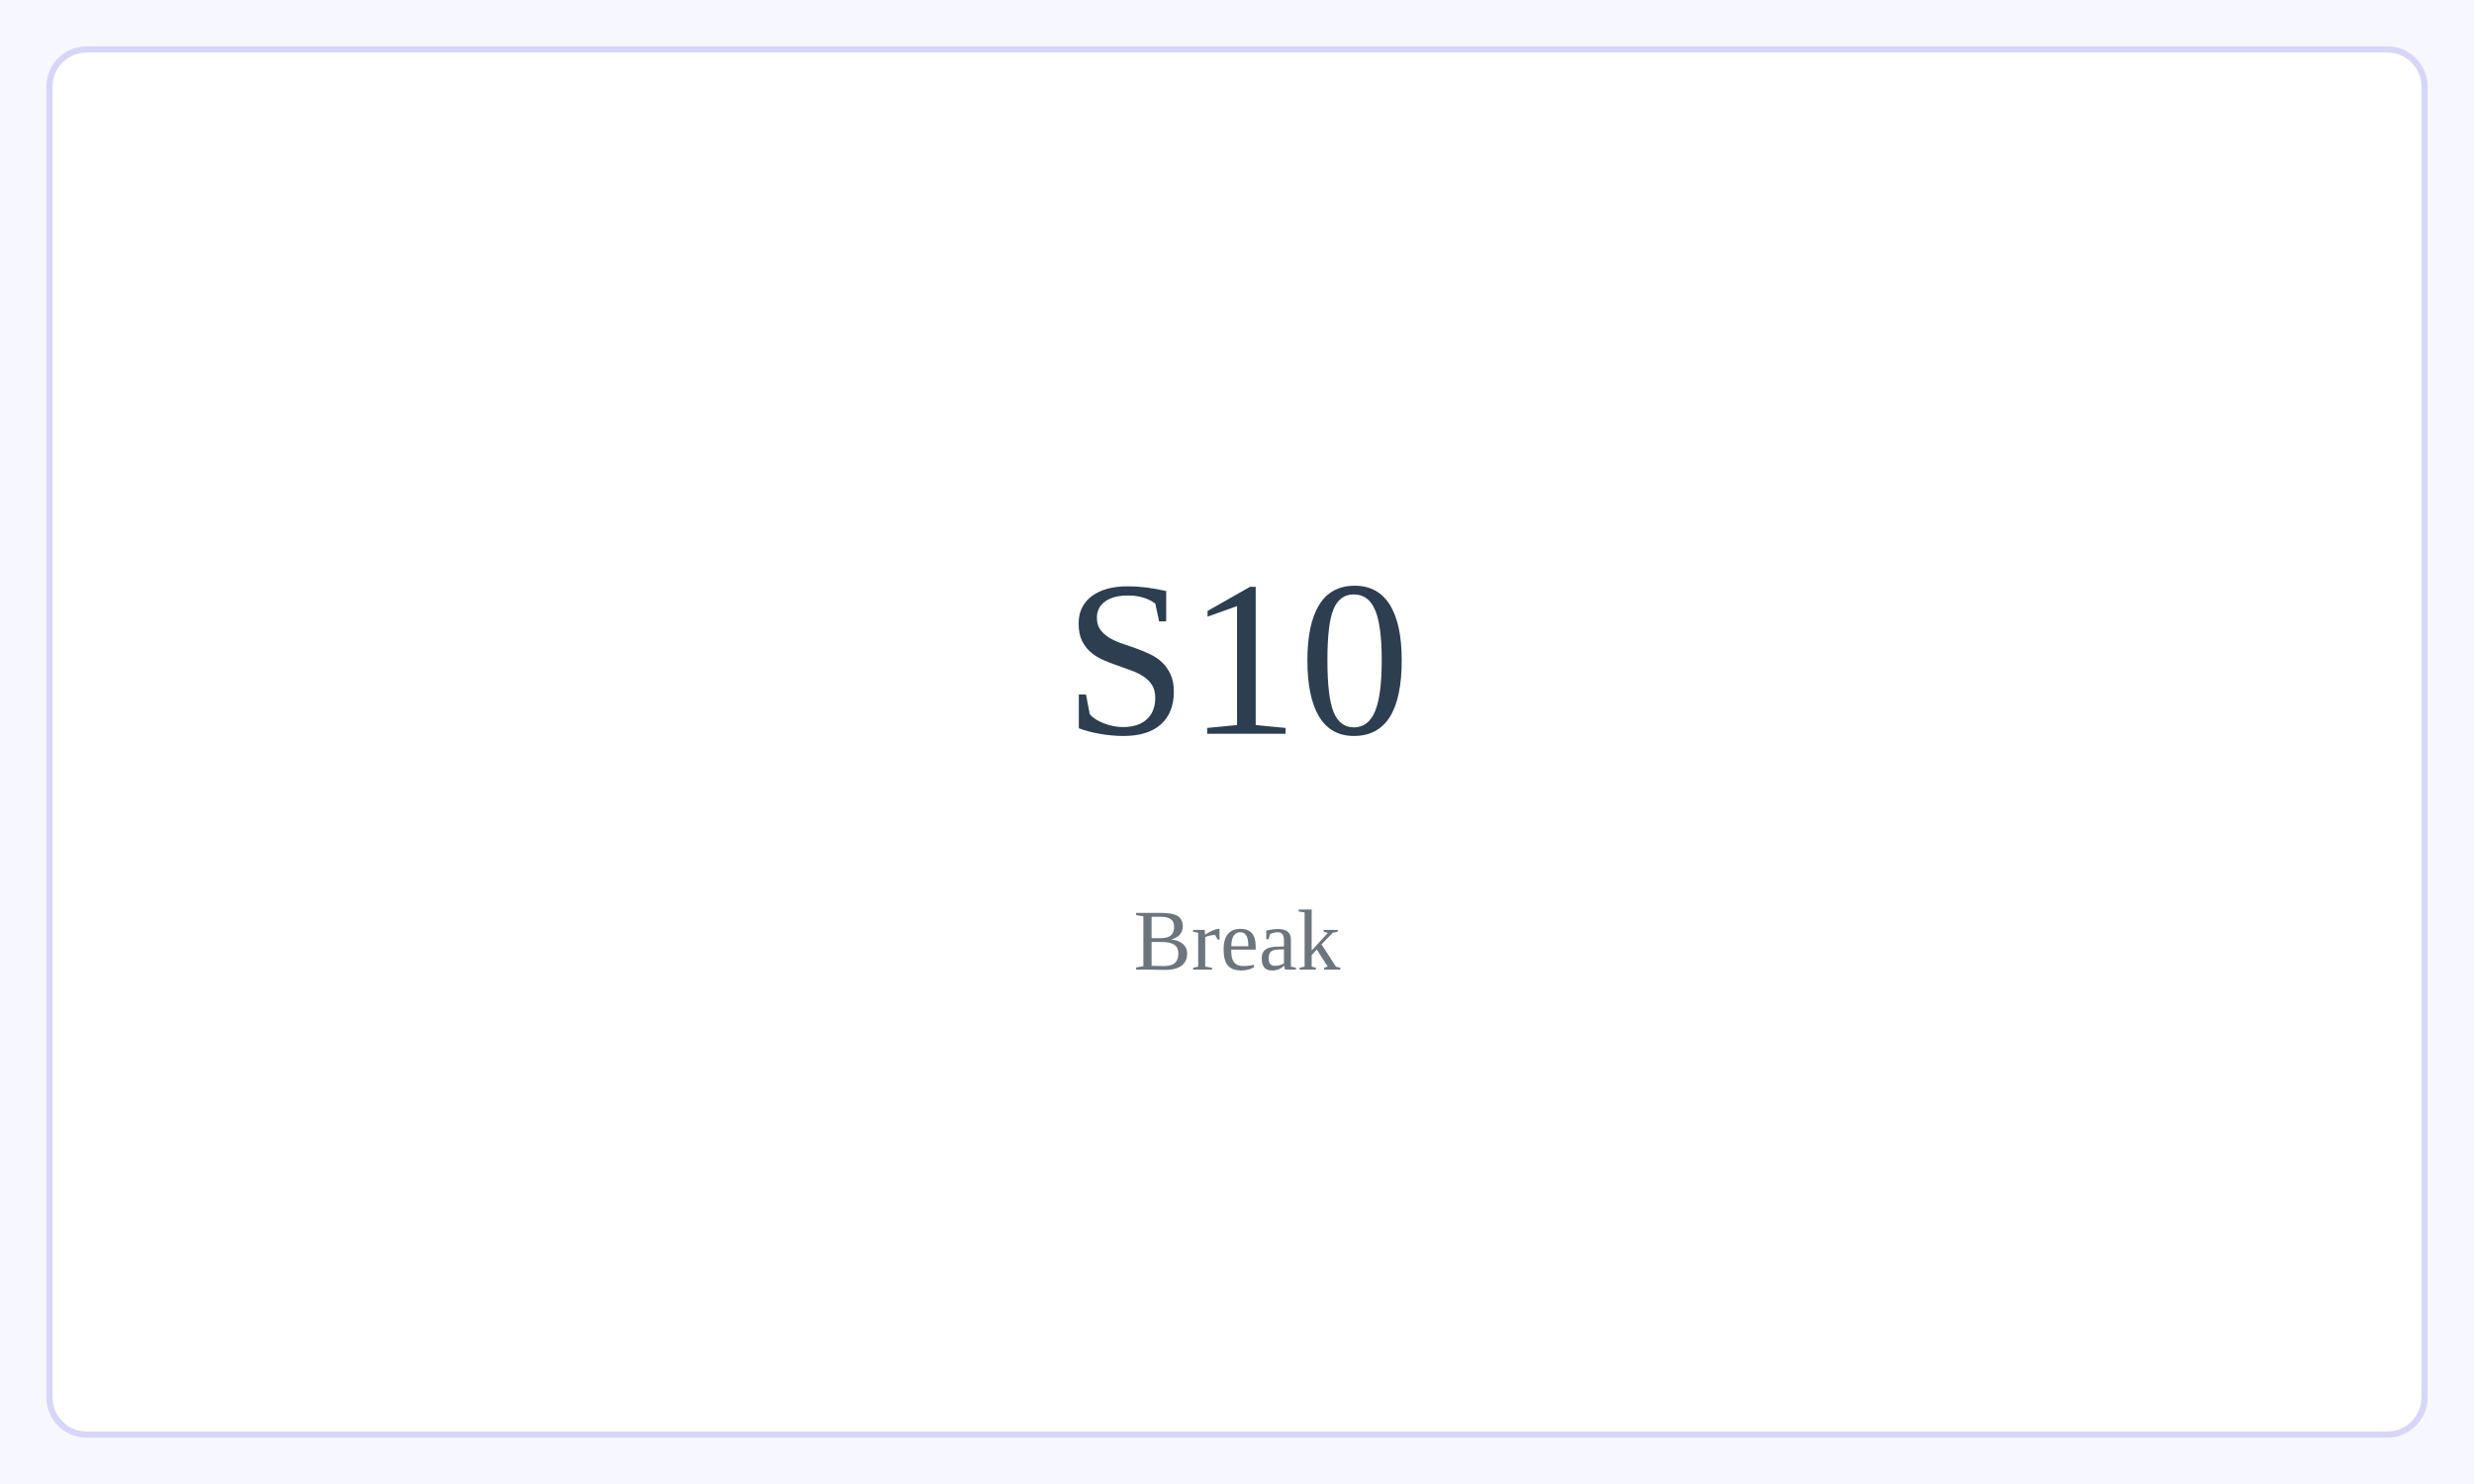
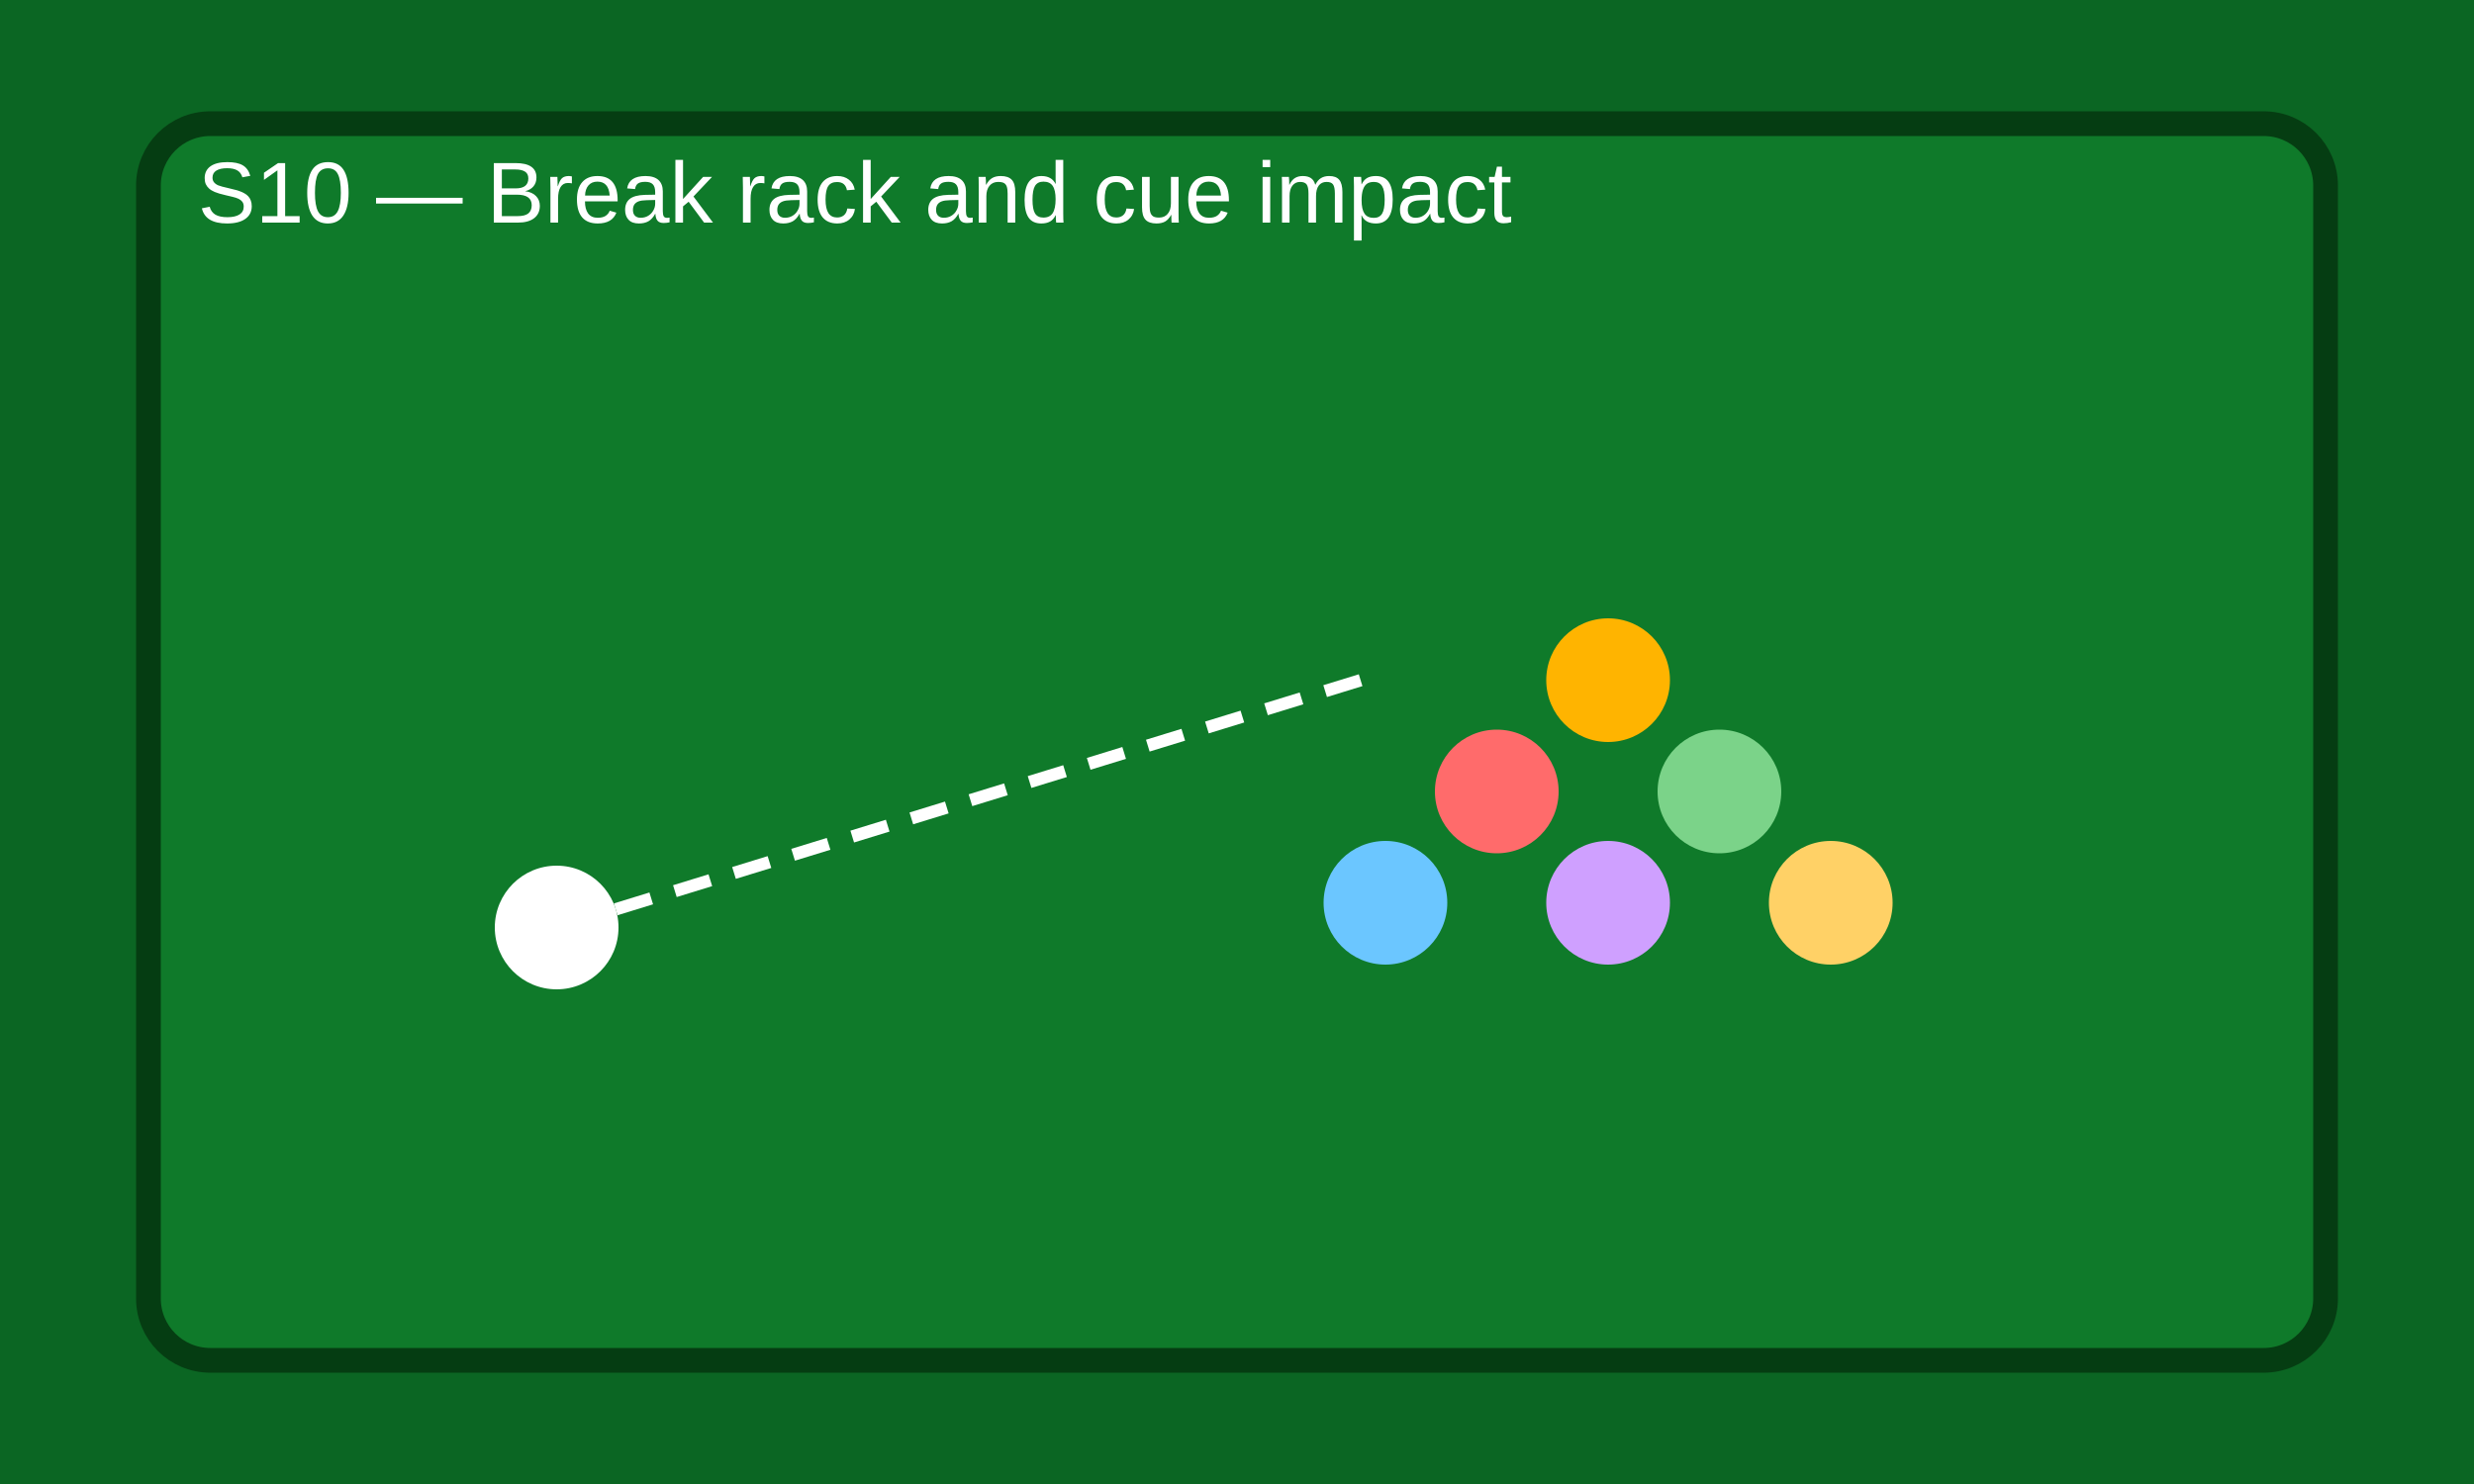
<svg xmlns="http://www.w3.org/2000/svg" width="400" height="240" viewBox="0 0 400 240">
-   <rect width="100%" height="100%" fill="#f7f7ff" />
-   <rect x="8" y="8" width="384" height="224" fill="#fff" stroke="#d6d6f8" rx="6" />
-   <text x="50%" y="46%" dominant-baseline="middle" text-anchor="middle" fill="#2c3e50" font-size="36">S10</text>
-   <text x="50%" y="64%" dominant-baseline="middle" text-anchor="middle" fill="#6c757d" font-size="14">Break</text>
+   <rect width="100%" height="100%" fill="#0b6623" />
+   <rect x="24" y="20" width="352" height="200" rx="10" fill="#0f7a2a" stroke="#053d12" stroke-width="4" />
+   <g transform="translate(260,110)">
+     <circle cx="0" cy="0" r="10" fill="#ffb400" />
+     <circle cx="-18" cy="18" r="10" fill="#ff6b6b" />
+     <circle cx="18" cy="18" r="10" fill="#7bd389" />
+     <circle cx="-36" cy="36" r="10" fill="#6bc6ff" />
+     <circle cx="0" cy="36" r="10" fill="#cfa0ff" />
+     <circle cx="36" cy="36" r="10" fill="#ffd166" />
+   </g>
+   <circle cx="90" cy="150" r="10" fill="#ffffff" />
+   <path d="M90 150 L220 110" stroke="#fff" stroke-width="2" stroke-dasharray="6 4" />
+   <text x="32" y="36" fill="#ffffff" font-size="14" font-family="Arial">S10 — Break rack and cue impact</text>
</svg>
